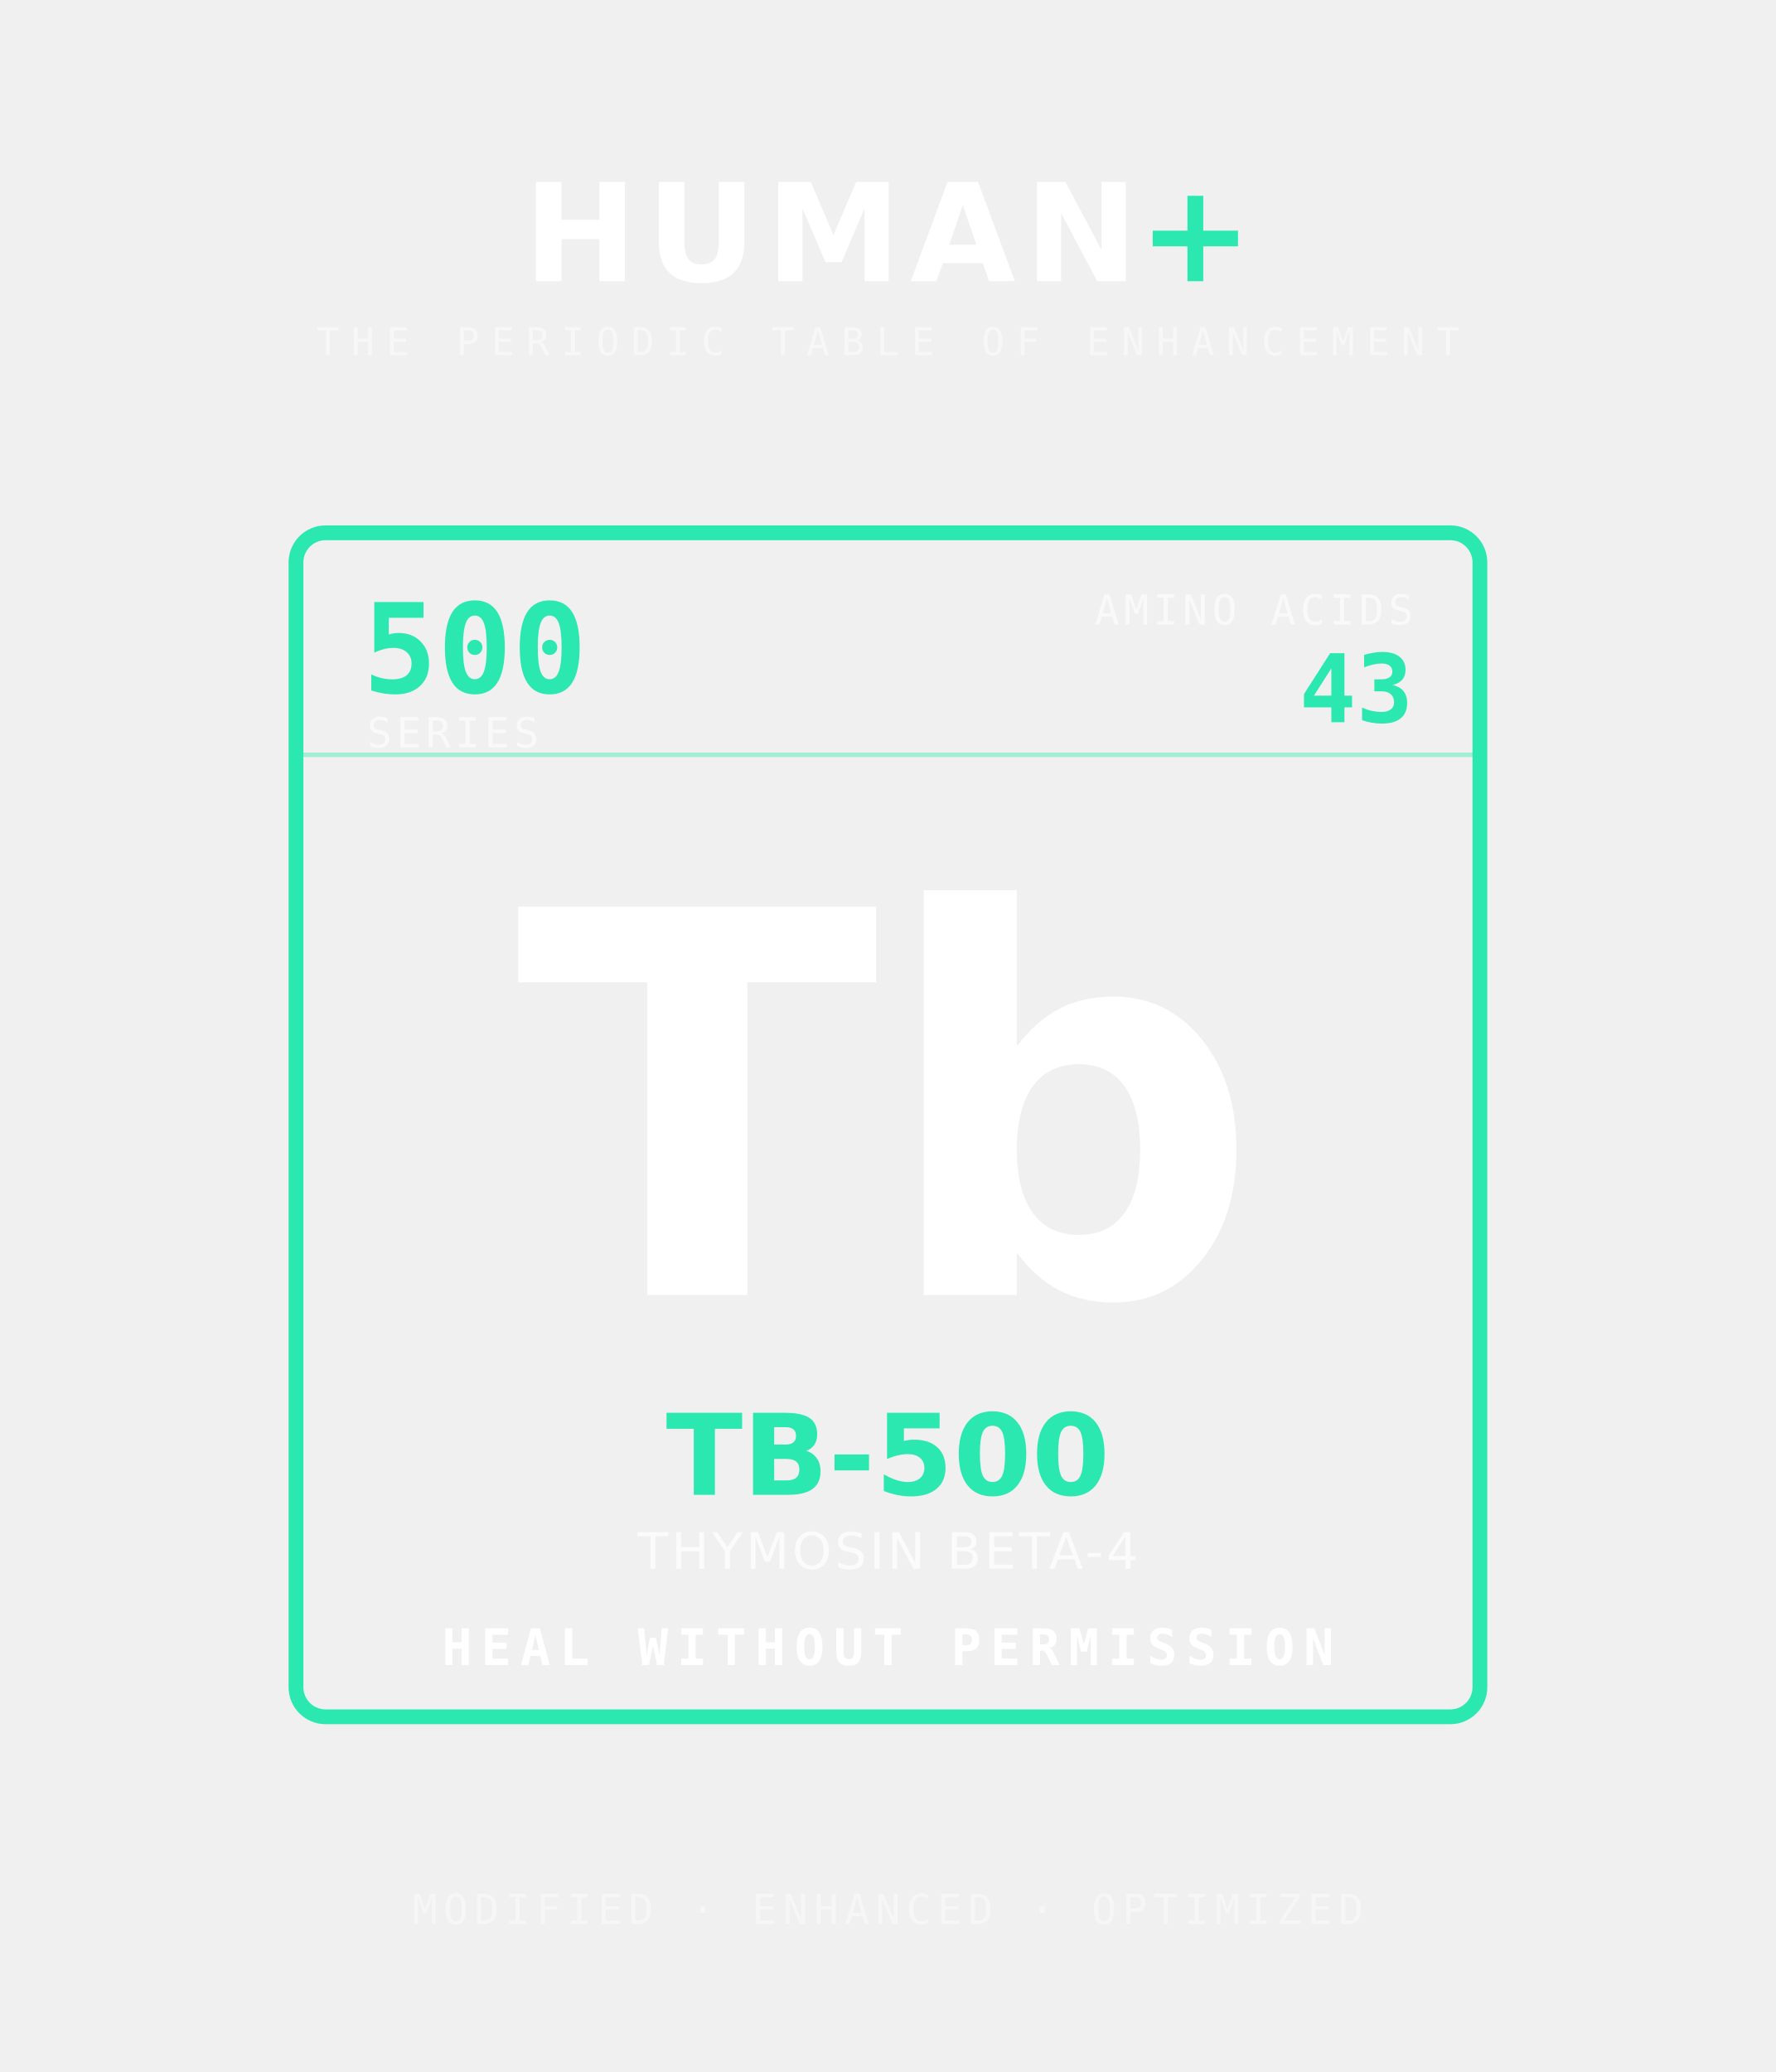
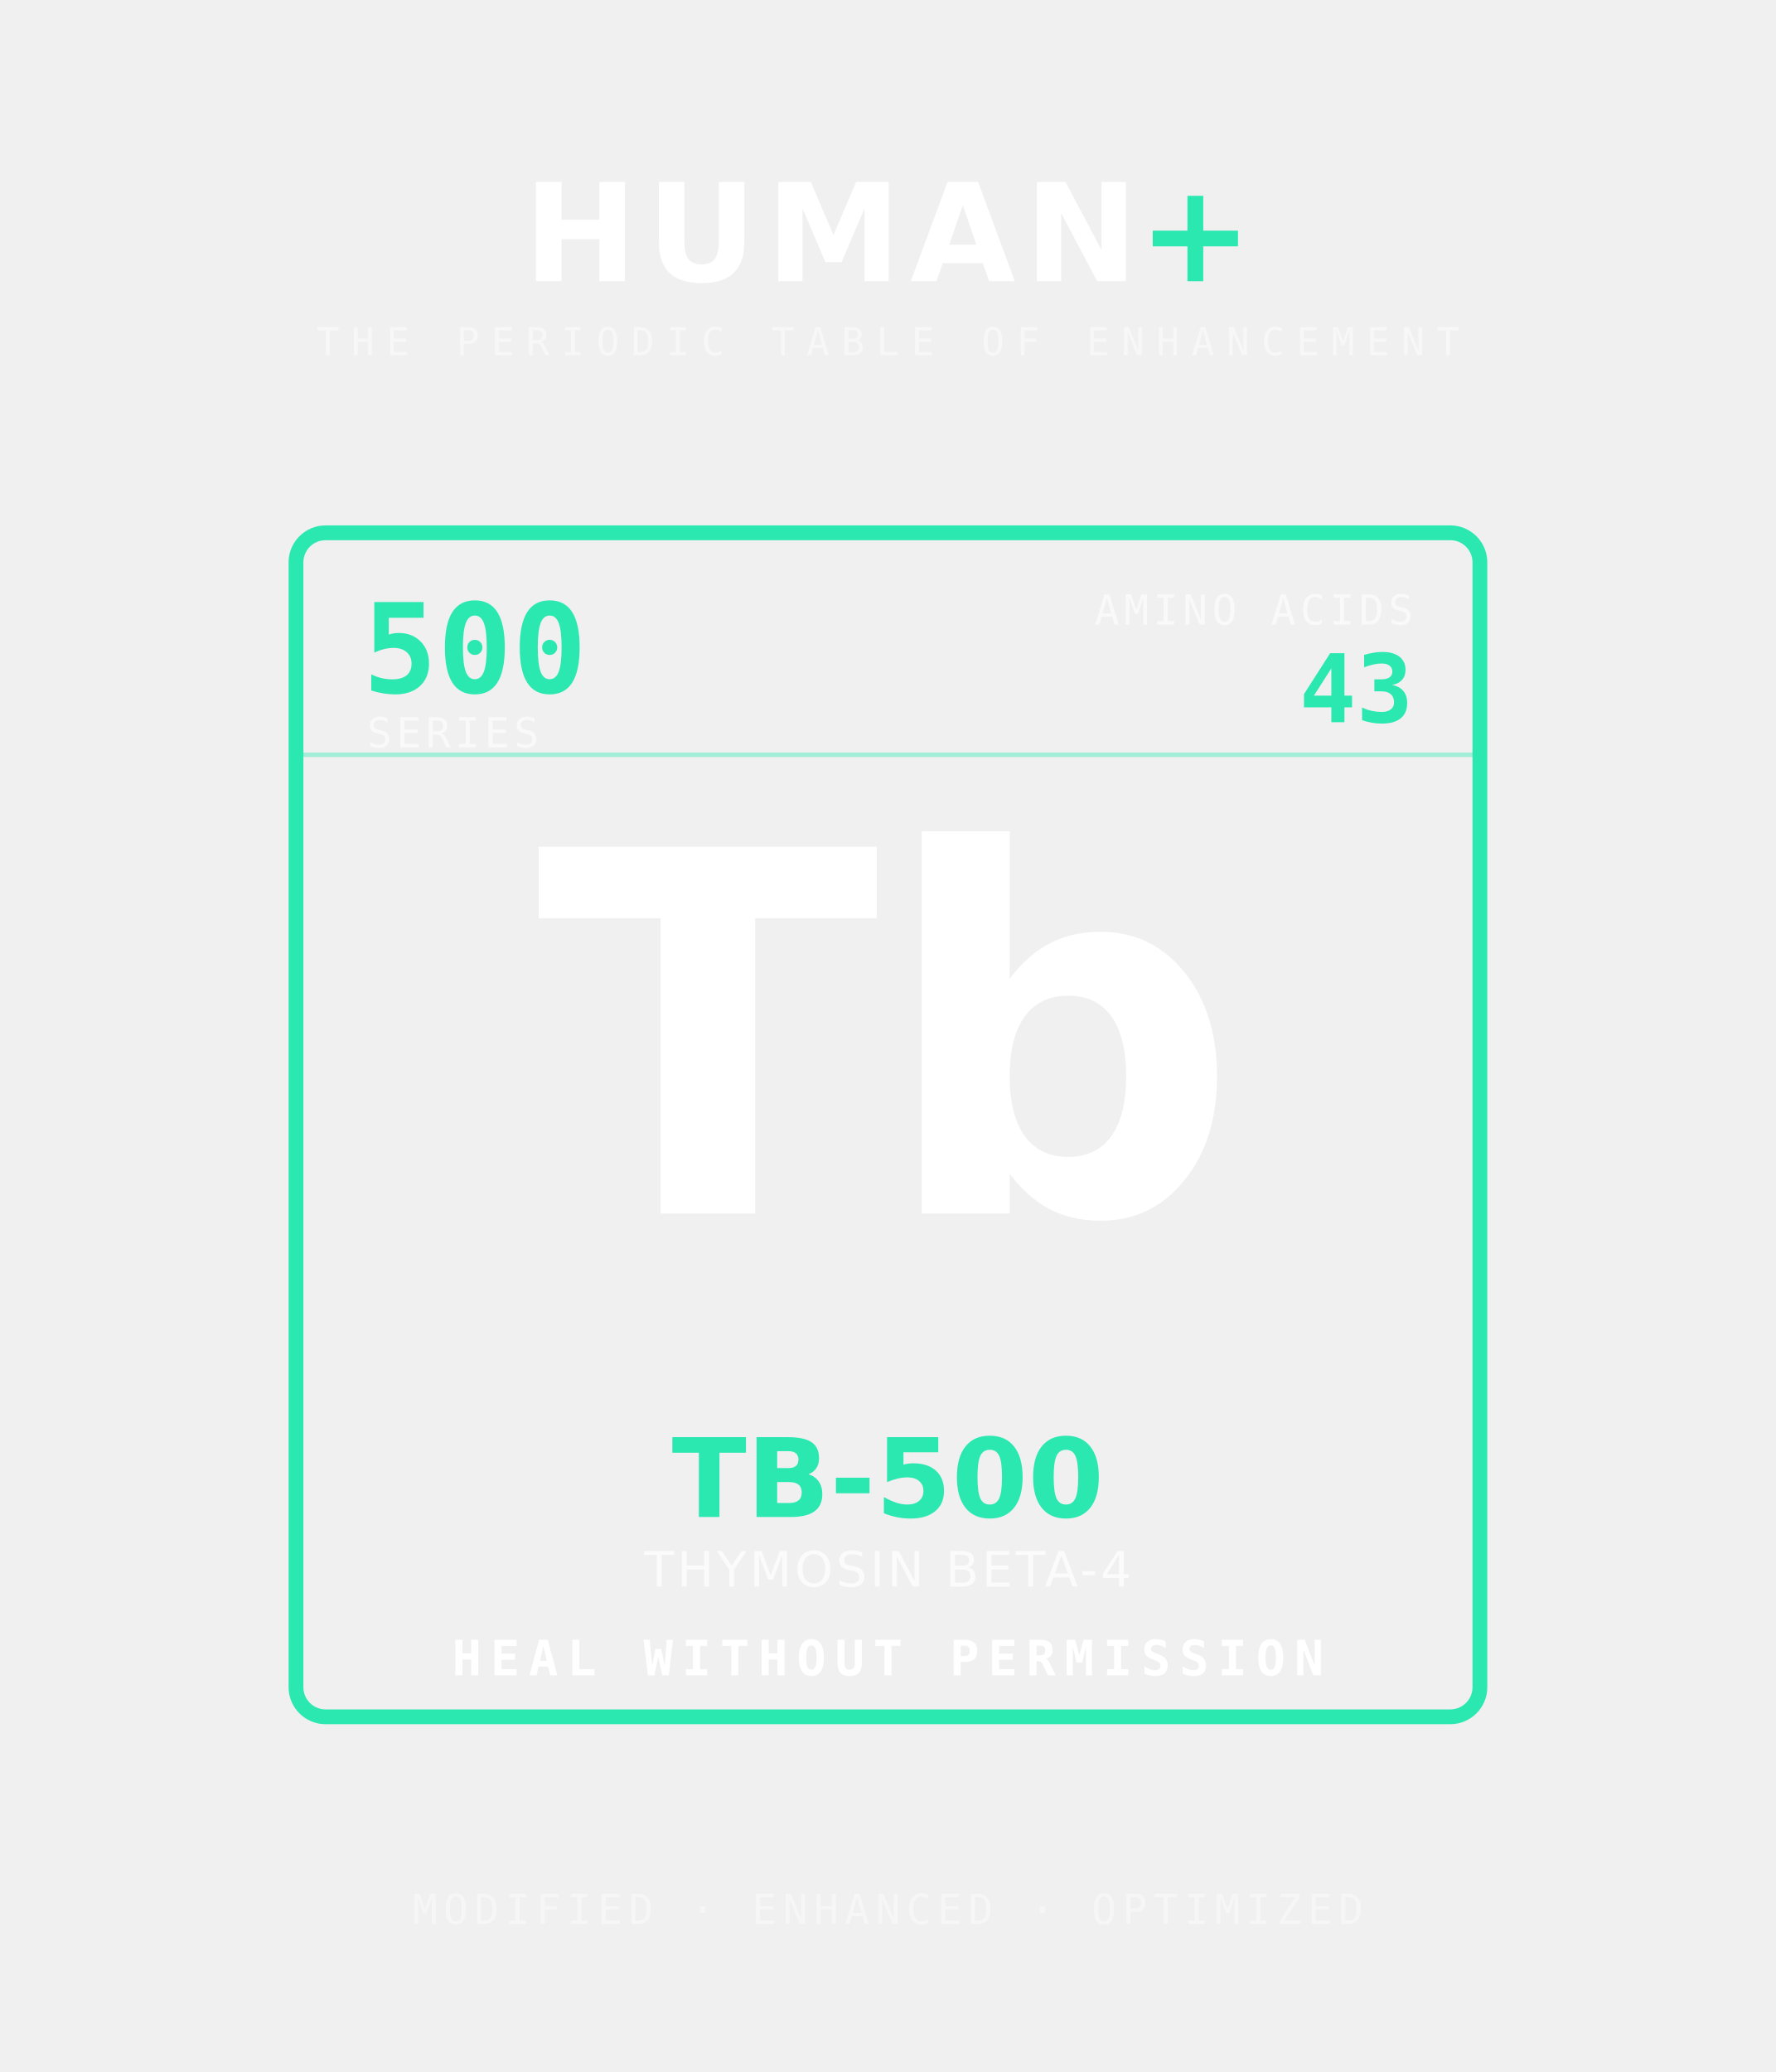
<svg xmlns="http://www.w3.org/2000/svg" viewBox="0 0 1200 1400" width="1200" height="1400">
  <text x="600" y="190" font-family="DejaVu Sans, Liberation Sans, Arial, sans-serif" font-size="92" font-weight="800" text-anchor="middle" letter-spacing="6" fill="#FFFFFF">HUMAN<tspan fill="#2BE8B0">+</tspan>
  </text>
  <text x="600" y="240" font-family="DejaVu Sans Mono, Liberation Mono, monospace" font-size="26" text-anchor="middle" letter-spacing="8" fill="#FFFFFF" fill-opacity="0.45">THE PERIODIC TABLE OF ENHANCEMENT</text>
  <rect x="200" y="360" width="800" height="800" rx="20" fill="none" stroke="#2BE8B0" stroke-width="10" />
  <line x1="200" y1="510" x2="1000" y2="510" stroke="#2BE8B0" stroke-width="3" stroke-opacity="0.4" />
  <text x="245" y="468" font-family="DejaVu Sans Mono, Liberation Mono, monospace" font-size="84" font-weight="700" fill="#2BE8B0">500</text>
  <text x="248" y="505" font-family="DejaVu Sans Mono, Liberation Mono, monospace" font-size="28" letter-spacing="3" fill="#FFFFFF" fill-opacity="0.6">SERIES</text>
  <text x="955" y="422" font-family="DejaVu Sans Mono, Liberation Mono, monospace" font-size="28" letter-spacing="3" text-anchor="end" fill="#FFFFFF" fill-opacity="0.6">AMINO ACIDS</text>
  <text x="955" y="488" font-family="DejaVu Sans Mono, Liberation Mono, monospace" font-size="64" font-weight="700" text-anchor="end" fill="#2BE8B0">43</text>
-   <text x="600.0" y="875" font-family="DejaVu Sans, Liberation Sans, Arial, sans-serif" font-size="360" font-weight="800" text-anchor="middle" fill="#FFFFFF">Tb</text>
-   <text x="600.0" y="1010" font-family="DejaVu Sans, Liberation Sans, Arial, sans-serif" font-size="76" font-weight="800" text-anchor="middle" fill="#2BE8B0">TB-500</text>
-   <text x="600.0" y="1060" font-family="DejaVu Sans, Liberation Sans, Arial, sans-serif" font-size="34" letter-spacing="2" text-anchor="middle" fill="#FFFFFF" fill-opacity="0.7">THYMOSIN BETA-4</text>
-   <text x="600.0" y="1125" font-family="DejaVu Sans Mono, Liberation Mono, monospace" font-size="34" font-weight="700" letter-spacing="6" text-anchor="middle" fill="#FFFFFF">HEAL WITHOUT PERMISSION</text>
+   <text x="600.0" y="820" font-family="DejaVu Sans, Liberation Sans, Arial, sans-serif" font-size="340" font-weight="800" text-anchor="middle" fill="#FFFFFF">Tb</text>
+   <text x="600.0" y="1025" font-family="DejaVu Sans, Liberation Sans, Arial, sans-serif" font-size="74" font-weight="800" text-anchor="middle" fill="#2BE8B0">TB-500</text>
+   <text x="600.0" y="1072" font-family="DejaVu Sans, Liberation Sans, Arial, sans-serif" font-size="33" letter-spacing="2" text-anchor="middle" fill="#FFFFFF" fill-opacity="0.7">THYMOSIN BETA-4</text>
+   <text x="600.0" y="1132" font-family="DejaVu Sans Mono, Liberation Mono, monospace" font-size="33" font-weight="700" letter-spacing="6" text-anchor="middle" fill="#FFFFFF">HEAL WITHOUT PERMISSION</text>
  <text x="600" y="1300" font-family="DejaVu Sans Mono, Liberation Mono, monospace" font-size="28" letter-spacing="4" text-anchor="middle" fill="#FFFFFF" fill-opacity="0.4">MODIFIED · ENHANCED · OPTIMIZED</text>
</svg>
